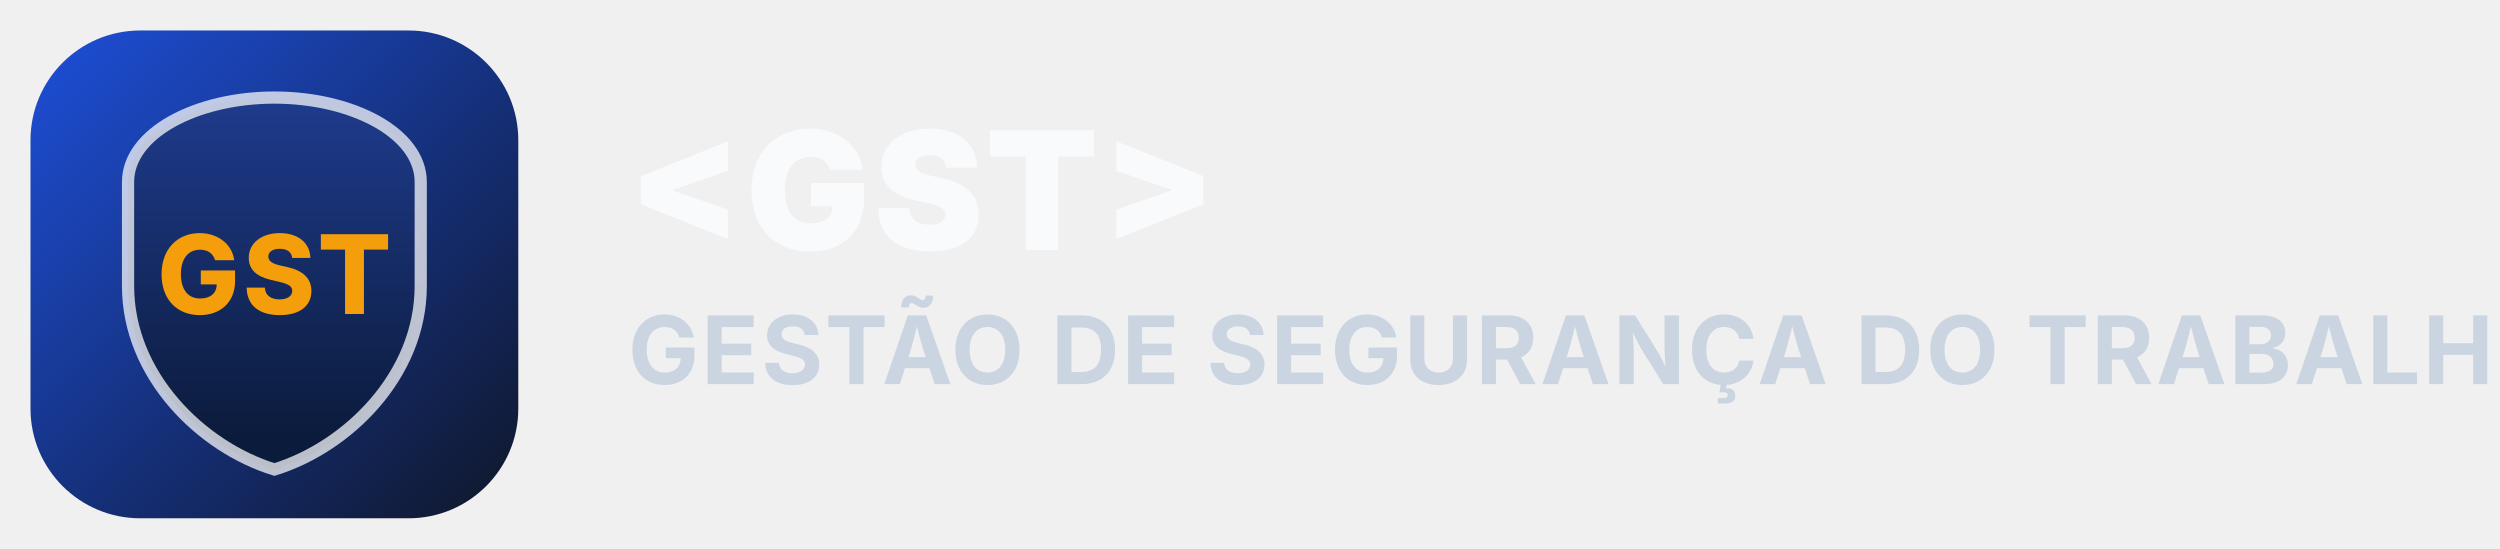
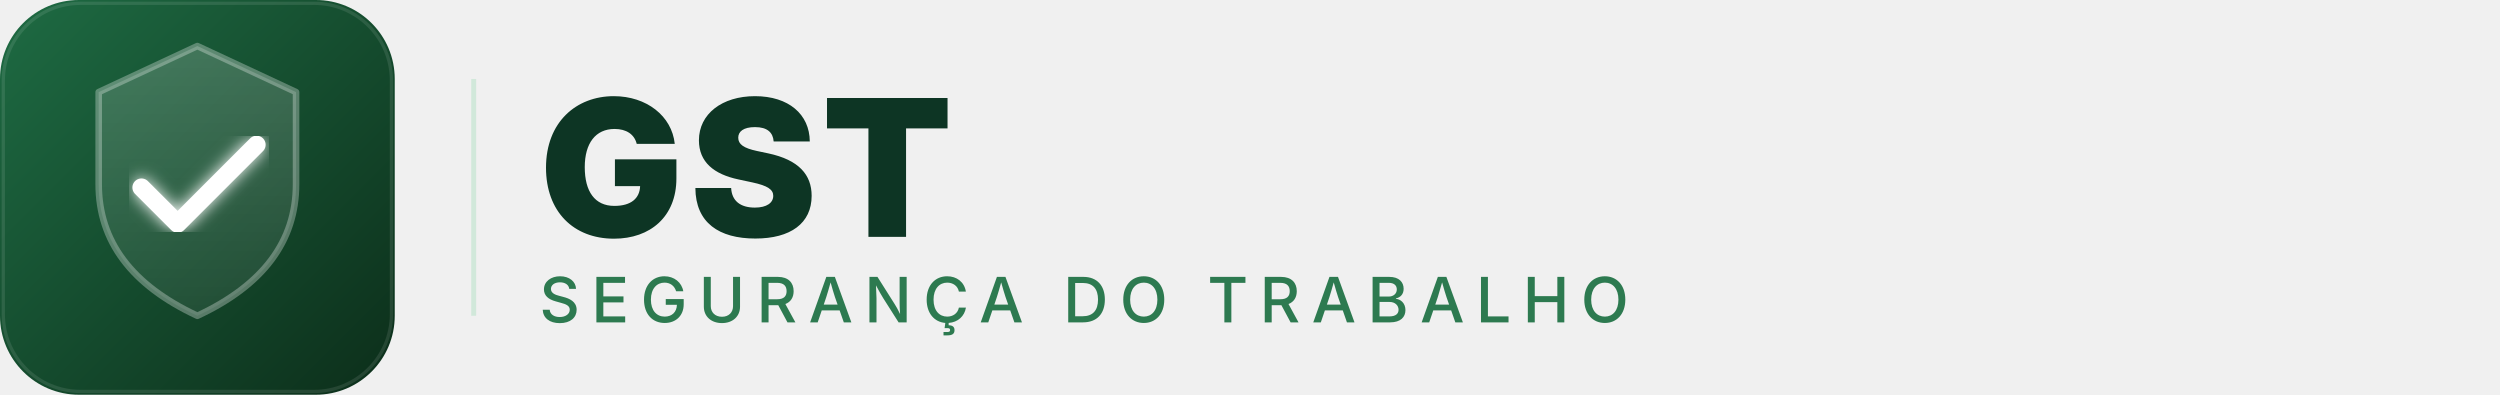
- <svg xmlns="http://www.w3.org/2000/svg" width="820" height="180" viewBox="0 0 820 180" fill="none">
+ <svg xmlns="http://www.w3.org/2000/svg" width="760" height="120" viewBox="0 0 760 120" fill="none">
  <defs>
-     <linearGradient id="gst-bg" x1="12" y1="12" x2="168" y2="168" gradientUnits="userSpaceOnUse">
-       <stop offset="0" stop-color="#1D4ED8" />
-       <stop offset="1" stop-color="#0F172A" />
+     <linearGradient id="bg" x1="0" y1="0" x2="120" y2="120" gradientUnits="userSpaceOnUse">
+       <stop offset="0" stop-color="#1e6b43" />
+       <stop offset="1" stop-color="#0c2e1a" />
    </linearGradient>
-     <linearGradient id="gst-shield" x1="90" y1="36" x2="90" y2="144" gradientUnits="userSpaceOnUse">
-       <stop offset="0" stop-color="#1E3A8A" />
-       <stop offset="1" stop-color="#0B1B3B" />
+     <linearGradient id="shield-fill" x1="60" y1="14" x2="60" y2="106" gradientUnits="userSpaceOnUse">
+       <stop offset="0" stop-color="rgba(255,255,255,0.18)" />
+       <stop offset="1" stop-color="rgba(255,255,255,0.05)" />
    </linearGradient>
+     <filter id="glow">
+       <feGaussianBlur stdDeviation="2.5" result="blur" />
+       <feMerge>
+         <feMergeNode in="blur" />
+         <feMergeNode in="SourceGraphic" />
+       </feMerge>
+     </filter>
  </defs>
-   <rect x="10" y="10" width="160" height="160" rx="36" fill="url(#gst-bg)" />
-   <path d="M90 32C64.4 32 42 43.7 42 59.7V93.8C42 123.1 66 146.6 90 154C114 146.6 138 123.1 138 93.8V59.7C138 43.7 115.6 32 90 32Z" fill="url(#gst-shield)" stroke="rgba(255,255,255,0.72)" stroke-width="4" />
-   <text x="90" y="103" text-anchor="middle" font-family="Inter, Segoe UI, Roboto, Arial, sans-serif" font-size="36" font-weight="800" fill="#F59E0B" letter-spacing="1">
-     GST
-   </text>
-   <text x="206" y="82" font-family="Inter, Segoe UI, Roboto, Arial, sans-serif" font-size="54" font-weight="900" fill="#F8FAFC" letter-spacing="1.2">
-     &lt;GST&gt;
-   </text>
-   <text x="206" y="126" font-family="Inter, Segoe UI, Roboto, Arial, sans-serif" font-size="31" font-weight="700" fill="#CBD5E1" letter-spacing="0.8">
-     GESTÃO DE SEGURANÇA DO TRABALHO
-   </text>
+   <rect x="0" y="0" width="120" height="120" rx="24" fill="url(#bg)" />
+   <rect x="1" y="1" width="118" height="118" rx="23.5" fill="none" stroke="rgba(255,255,255,0.10)" stroke-width="1" />
+   <path d="M60 14 L90 28 L90 56 Q90 82 60 96 Q30 82 30 56 L30 28 Z" fill="url(#shield-fill)" stroke="rgba(255,255,255,0.30)" stroke-width="2" stroke-linejoin="round" />
+   <path d="M43 57 L54 68 L78 44" stroke="white" stroke-width="5.5" stroke-linecap="round" stroke-linejoin="round" fill="none" filter="url(#glow)" />
+   <line x1="144" y1="24" x2="144" y2="96" stroke="#d1e8da" stroke-width="1.5" />
+   <text x="164" y="72" font-family="Inter, Segoe UI, Roboto, Arial, sans-serif" font-size="58" font-weight="900" fill="#0d3524" letter-spacing="2">GST</text>
+   <text x="164" y="98" font-family="Inter, Segoe UI, Roboto, Arial, sans-serif" font-size="19" font-weight="500" fill="#2d7a50" letter-spacing="3.5">SEGURANÇA DO TRABALHO</text>
</svg>
